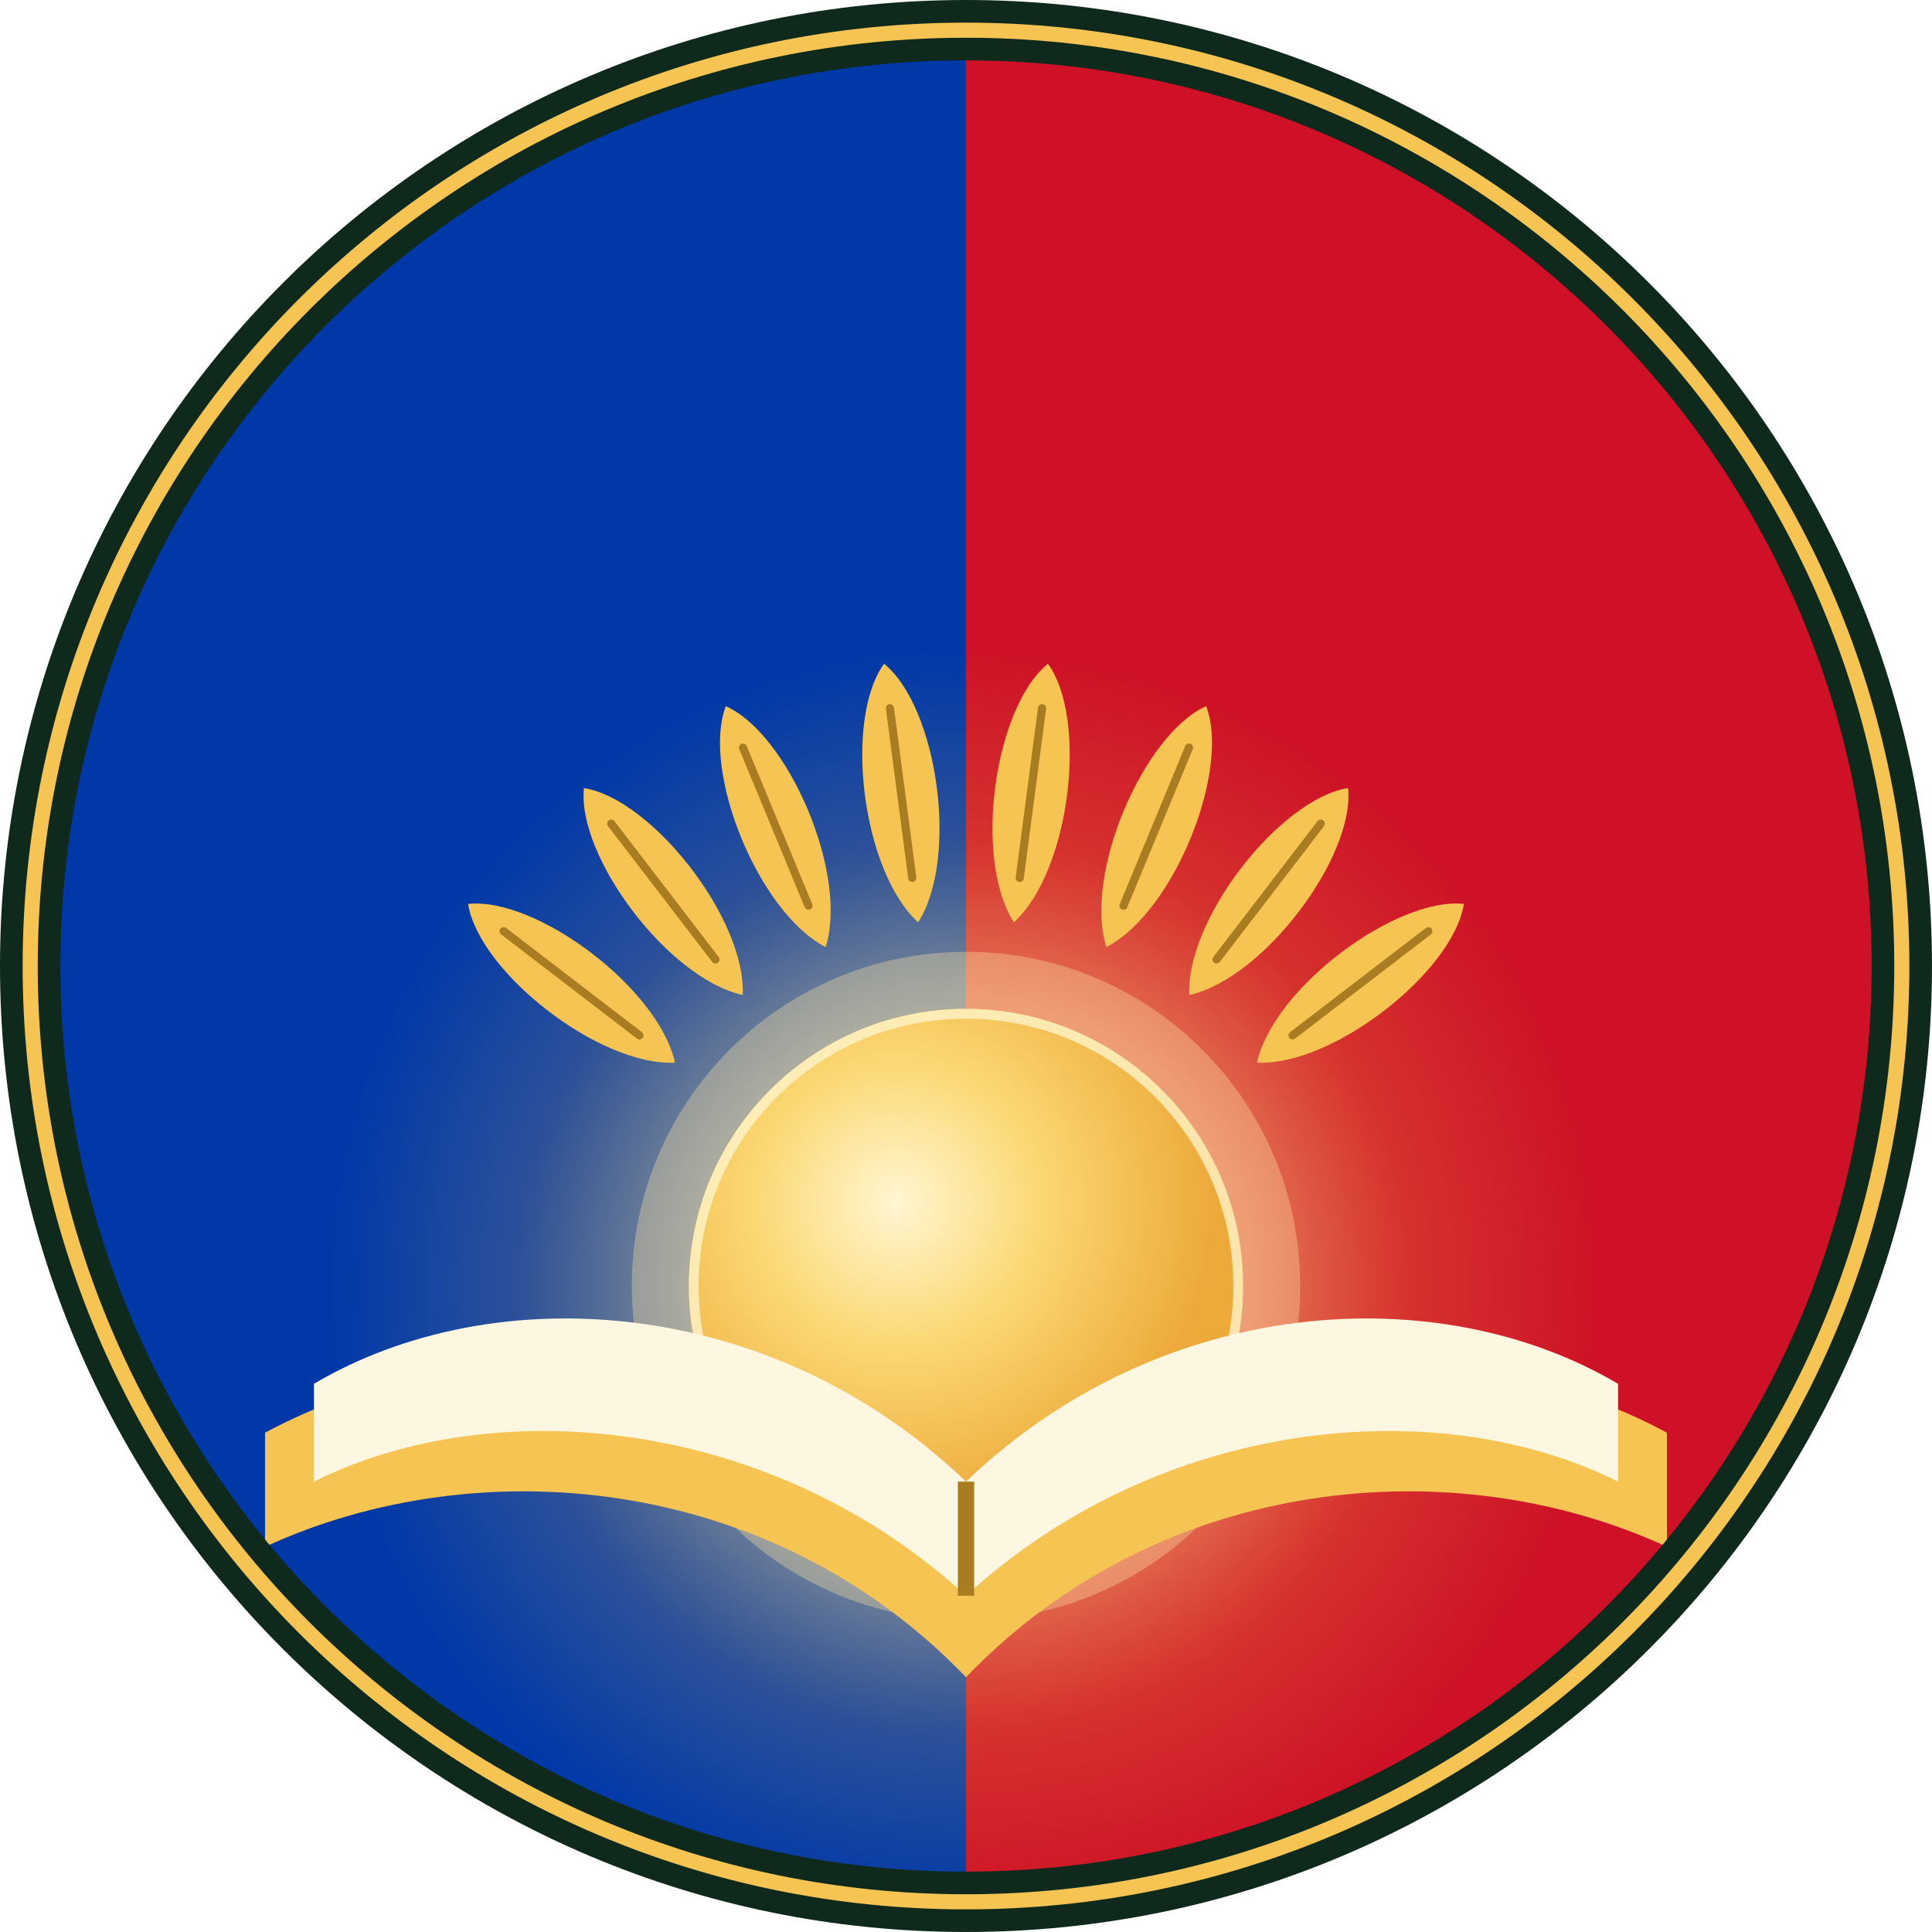
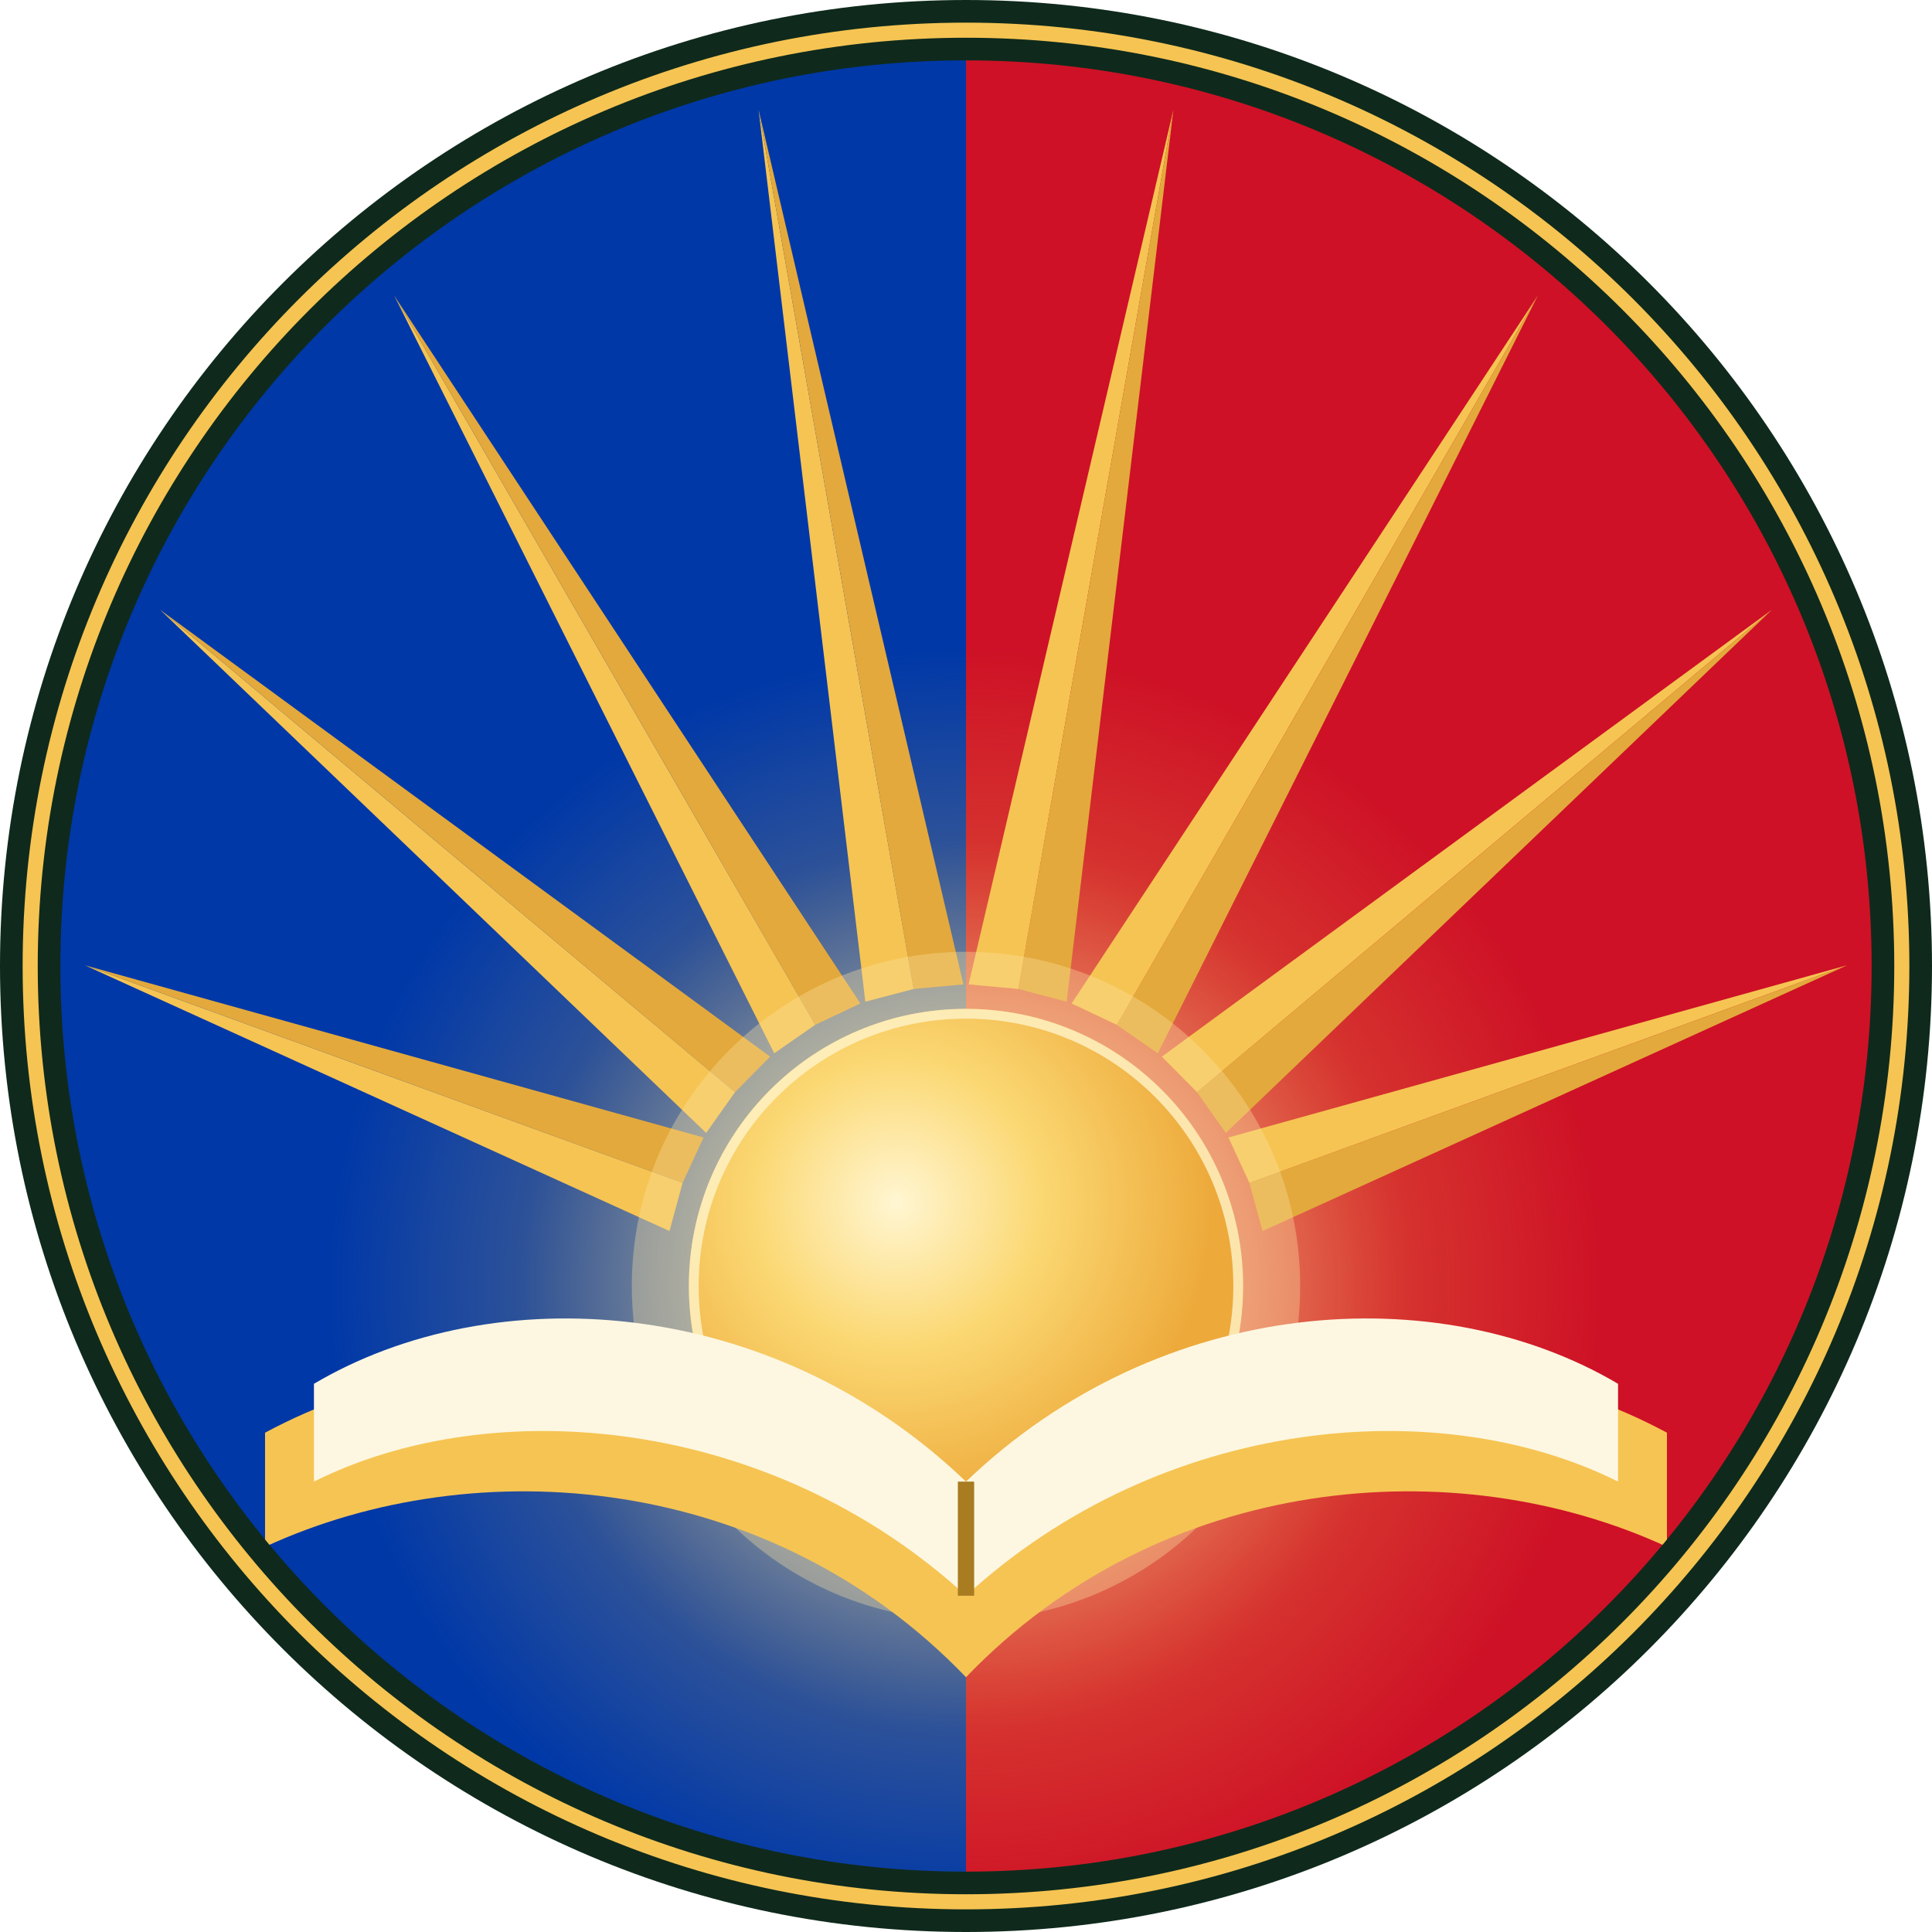
<svg xmlns="http://www.w3.org/2000/svg" viewBox="0 0 256 256" width="256" height="256">
  <g transform="translate(128 128)">
    <g>
      <circle r="128" fill="#0F2A1C" />
      <defs>
        <clipPath id="mk">
          <circle r="120" />
        </clipPath>
      </defs>
      <g>
        <g clip-path="url(#mk)">
          <path d="M0,-120 A120,120 0 0 0 0,120 Z" fill="#0038A8" />
          <path d="M0,-120 A120,120 0 0 1 0,120 Z" fill="#CE1126" />
          <g transform="translate(0 10) scale(1.08)">
            <defs>
              <radialGradient id="sunGlow" cx="0" cy="30" r="78.2" gradientUnits="userSpaceOnUse">
                <stop offset=".4" stop-color="#FFE7A0" stop-opacity=".55" />
                <stop offset=".7" stop-color="#F6C453" stop-opacity=".18" />
                <stop offset="1" stop-color="#F6C453" stop-opacity="0" />
              </radialGradient>
              <radialGradient id="sunFill" cx="-8.5" cy="19.8" r="39.1" gradientUnits="userSpaceOnUse">
                <stop offset="0" stop-color="#FFF6D2" />
                <stop offset=".45" stop-color="#FBD873" />
                <stop offset="1" stop-color="#EDA93A" />
              </radialGradient>
            </defs>
            <circle cx="0" cy="30" r="78.2" fill="url(#sunGlow)" />
            <g>
-               <path transform="translate(0 30) rotate(-52.5) translate(0 -61)" d="M0,-16 C5.775,-9.92 6.05,8.8 0,16 C-6.05,8.8 -5.775,-9.92 0,-16 Z" fill="#F6C453" />
-               <path transform="translate(0 30) rotate(-52.5) translate(0 -61)" d="M0,-10.5 V10.5" stroke="#A97C22" stroke-width="1" stroke-linecap="round" />
-               <path transform="translate(0 30) rotate(-37.5) translate(0 -61)" d="M0,-16 C5.775,-9.92 6.05,8.8 0,16 C-6.05,8.8 -5.775,-9.92 0,-16 Z" fill="#F6C453" />
-               <path transform="translate(0 30) rotate(-37.5) translate(0 -61)" d="M0,-10.5 V10.5" stroke="#A97C22" stroke-width="1" stroke-linecap="round" />
-               <path transform="translate(0 30) rotate(-22.5) translate(0 -61)" d="M0,-16 C5.775,-9.92 6.05,8.8 0,16 C-6.05,8.8 -5.775,-9.92 0,-16 Z" fill="#F6C453" />
-               <path transform="translate(0 30) rotate(-22.5) translate(0 -61)" d="M0,-10.5 V10.5" stroke="#A97C22" stroke-width="1" stroke-linecap="round" />
-               <path transform="translate(0 30) rotate(-7.5) translate(0 -61)" d="M0,-16 C5.775,-9.92 6.05,8.8 0,16 C-6.05,8.8 -5.775,-9.92 0,-16 Z" fill="#F6C453" />
-               <path transform="translate(0 30) rotate(-7.5) translate(0 -61)" d="M0,-10.5 V10.5" stroke="#A97C22" stroke-width="1" stroke-linecap="round" />
-               <path transform="translate(0 30) rotate(7.5) translate(0 -61)" d="M0,-16 C5.775,-9.92 6.05,8.8 0,16 C-6.05,8.8 -5.775,-9.92 0,-16 Z" fill="#F6C453" />
-               <path transform="translate(0 30) rotate(7.5) translate(0 -61)" d="M0,-10.5 V10.5" stroke="#A97C22" stroke-width="1" stroke-linecap="round" />
-               <path transform="translate(0 30) rotate(22.5) translate(0 -61)" d="M0,-16 C5.775,-9.92 6.05,8.8 0,16 C-6.05,8.8 -5.775,-9.92 0,-16 Z" fill="#F6C453" />
-               <path transform="translate(0 30) rotate(22.5) translate(0 -61)" d="M0,-10.5 V10.5" stroke="#A97C22" stroke-width="1" stroke-linecap="round" />
-               <path transform="translate(0 30) rotate(37.5) translate(0 -61)" d="M0,-16 C5.775,-9.92 6.05,8.8 0,16 C-6.05,8.8 -5.775,-9.92 0,-16 Z" fill="#F6C453" />
-               <path transform="translate(0 30) rotate(37.5) translate(0 -61)" d="M0,-10.5 V10.5" stroke="#A97C22" stroke-width="1" stroke-linecap="round" />
-               <path transform="translate(0 30) rotate(52.5) translate(0 -61)" d="M0,-16 C5.775,-9.92 6.05,8.8 0,16 C-6.05,8.8 -5.775,-9.92 0,-16 Z" fill="#F6C453" />
-               <path transform="translate(0 30) rotate(52.5) translate(0 -61)" d="M0,-10.5 V10.5" stroke="#A97C22" stroke-width="1" stroke-linecap="round" />
+               <path d="M-36.38,23.26 L-108.11,-9.35 L-34.77,17.35 Z" fill="#F6C453" />
+               <path d="M-34.77,17.35 L-108.11,-9.35 L-32.2,11.78 Z" fill="#E3A93C" />
+               <path d="M-31.88,11.22 L-98.88,-52.97 L-28.34,6.22 Z" fill="#F6C453" />
+               <path d="M-28.34,6.22 L-98.88,-52.97 L-24.03,1.86 Z" fill="#E3A93C" />
+               <path d="M-23.53,1.45 L-70.16,-91.52 L-18.5,-2.04 Z" fill="#F6C453" />
+               <path d="M-18.5,-2.04 L-70.16,-91.52 L-12.96,-4.66 Z" fill="#E3A93C" />
+               <path d="M-12.35,-4.88 L-25.45,-114.33 L-6.42,-6.44 Z" fill="#F6C453" />
+               <path d="M-6.42,-6.44 L-25.45,-114.33 L-0.32,-7 Z" fill="#E3A93C" />
+               <path d="M0.32,-7 L25.45,-114.33 L6.42,-6.44 Z" fill="#F6C453" />
+               <path d="M6.42,-6.44 L25.45,-114.33 L12.35,-4.88 Z" fill="#E3A93C" />
+               <path d="M12.96,-4.66 L70.16,-91.52 L18.5,-2.04 Z" fill="#F6C453" />
+               <path d="M18.5,-2.04 L70.16,-91.52 L23.53,1.45 Z" fill="#E3A93C" />
+               <path d="M24.03,1.86 L98.88,-52.97 L28.34,6.22 Z" fill="#F6C453" />
+               <path d="M28.34,6.22 L98.88,-52.97 L31.88,11.22 Z" fill="#E3A93C" />
+               <path d="M32.2,11.78 L108.11,-9.35 L34.77,17.35 Z" fill="#F6C453" />
+               <path d="M34.77,17.35 L108.11,-9.35 L36.38,23.26 Z" fill="#E3A93C" />
            </g>
            <circle cx="0" cy="30" r="41" fill="#FCE3A0" opacity=".35" />
            <circle cx="0" cy="30" r="34" fill="url(#sunFill)" />
            <circle cx="0" cy="30" r="33.4" fill="none" stroke="#FFF3C9" stroke-width="1.2" stroke-opacity=".8" />
            <g>
              <path d="M-86,48 C-60,34 -24,37 0,62 C24,37 60,34 86,48 L86,62 C60,50 24,53 0,78 C-24,53 -60,50 -86,62 Z" fill="#F6C453" />
              <path d="M-80,42 C-58,29 -24,31 0,54 C24,31 58,29 80,42 L80,54 C58,43 24,46 0,68 C-24,46 -58,43 -80,54 Z" fill="#FDF7E1" />
              <path d="M0,54 V68" stroke="#A97C22" stroke-width="2" />
            </g>
          </g>
        </g>
      </g>
      <circle r="124" fill="none" stroke="#F6C453" stroke-width="2" />
    </g>
  </g>
</svg>
